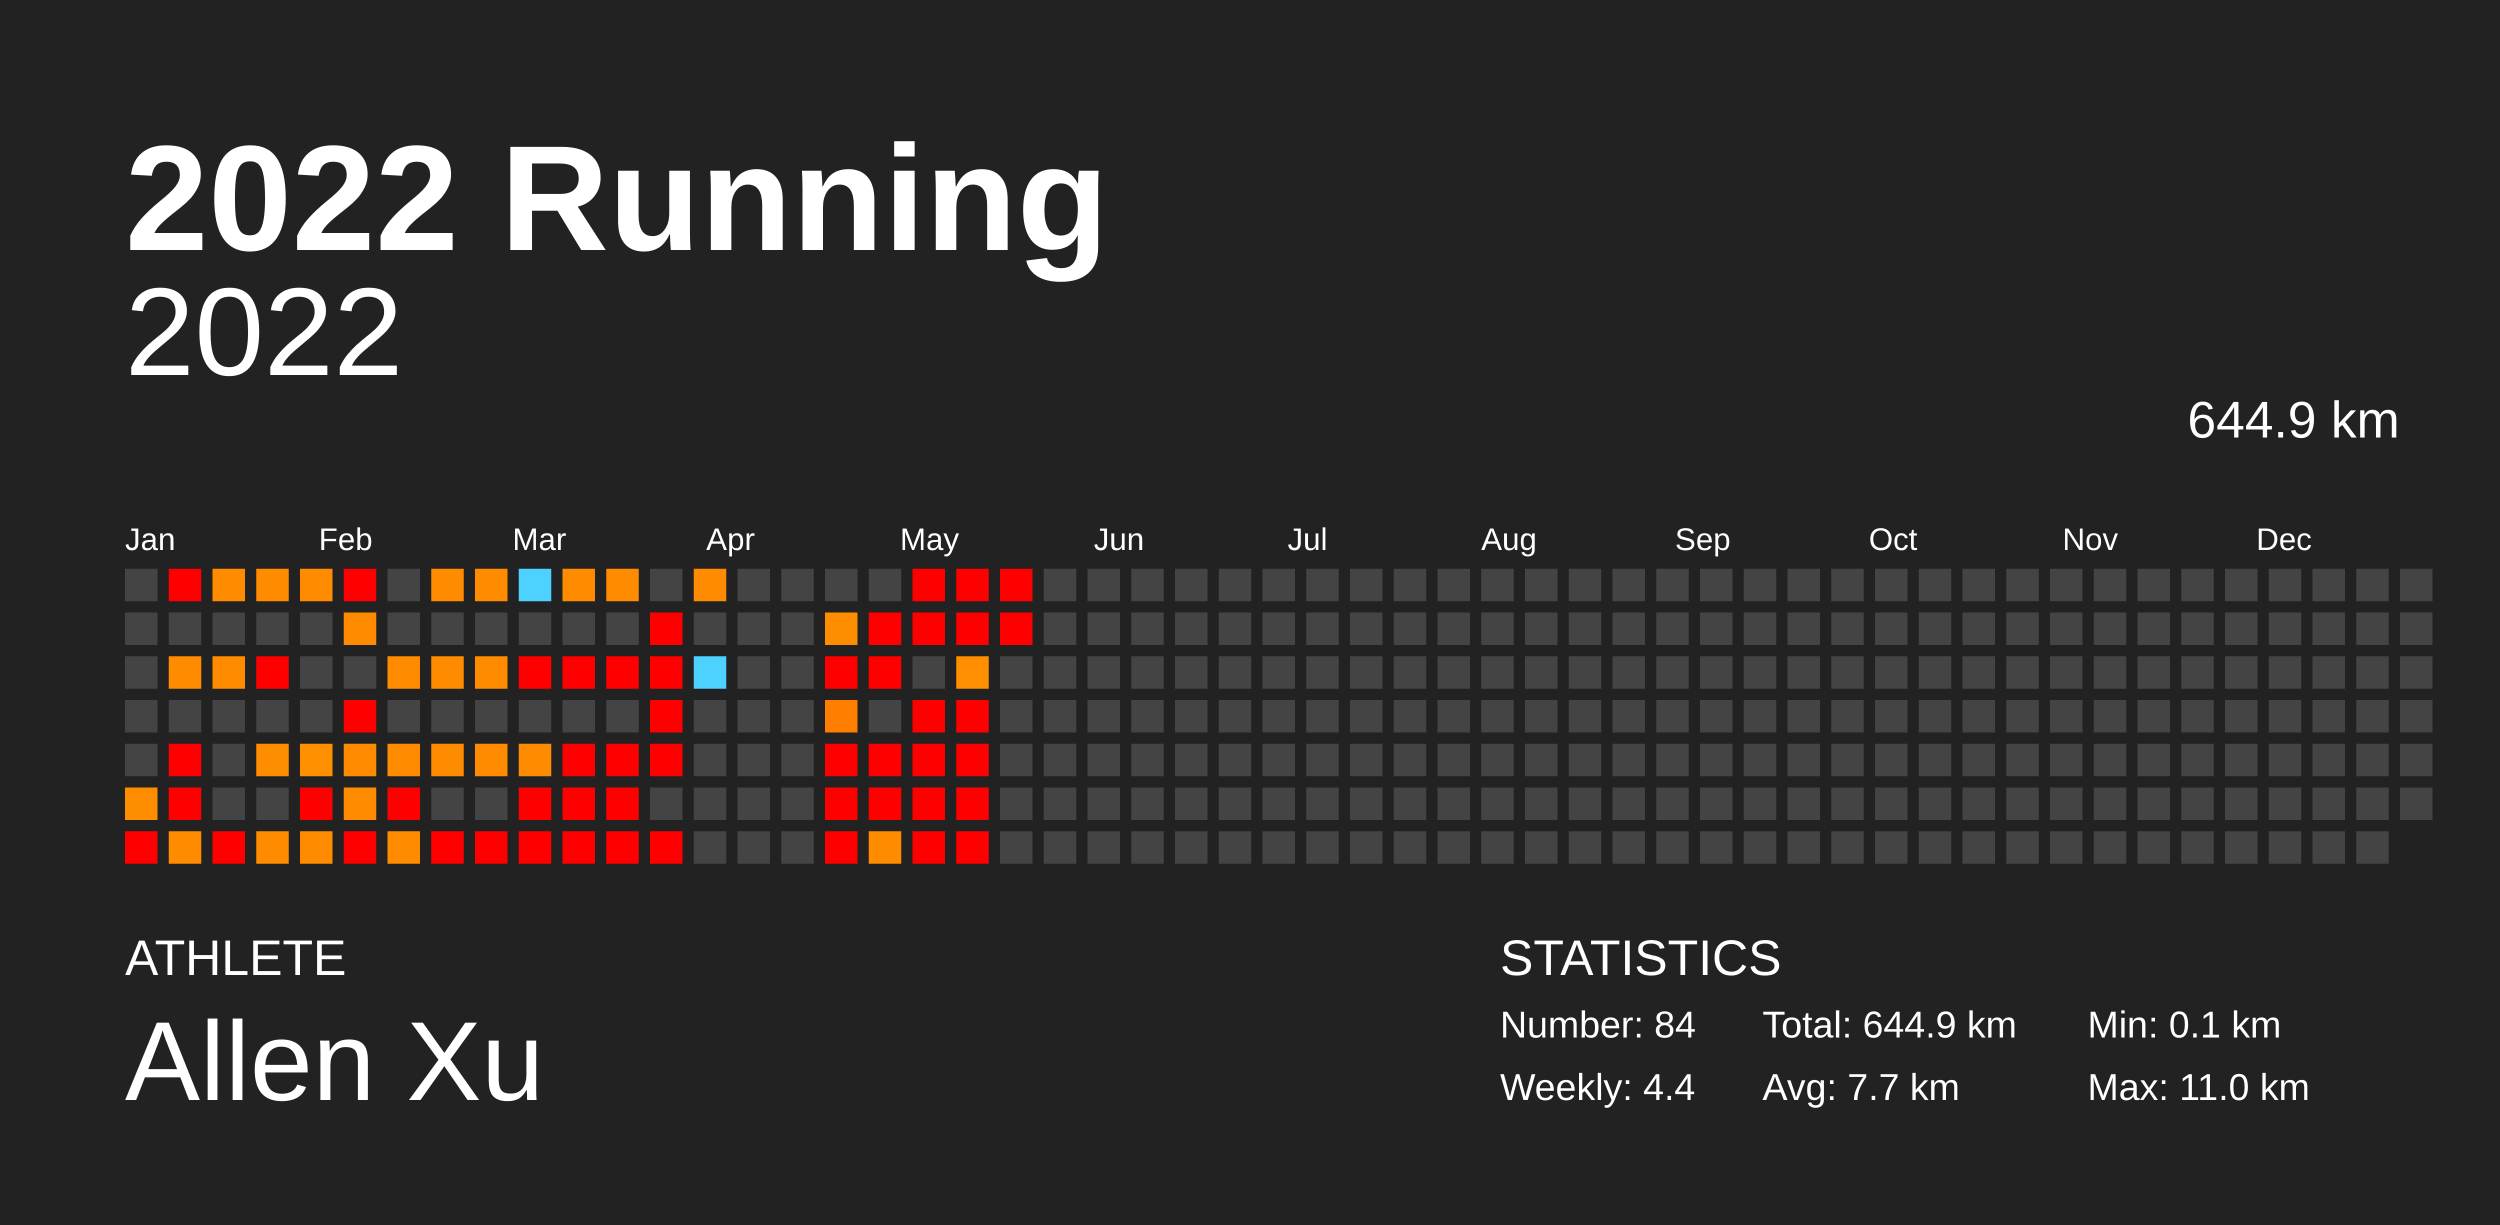
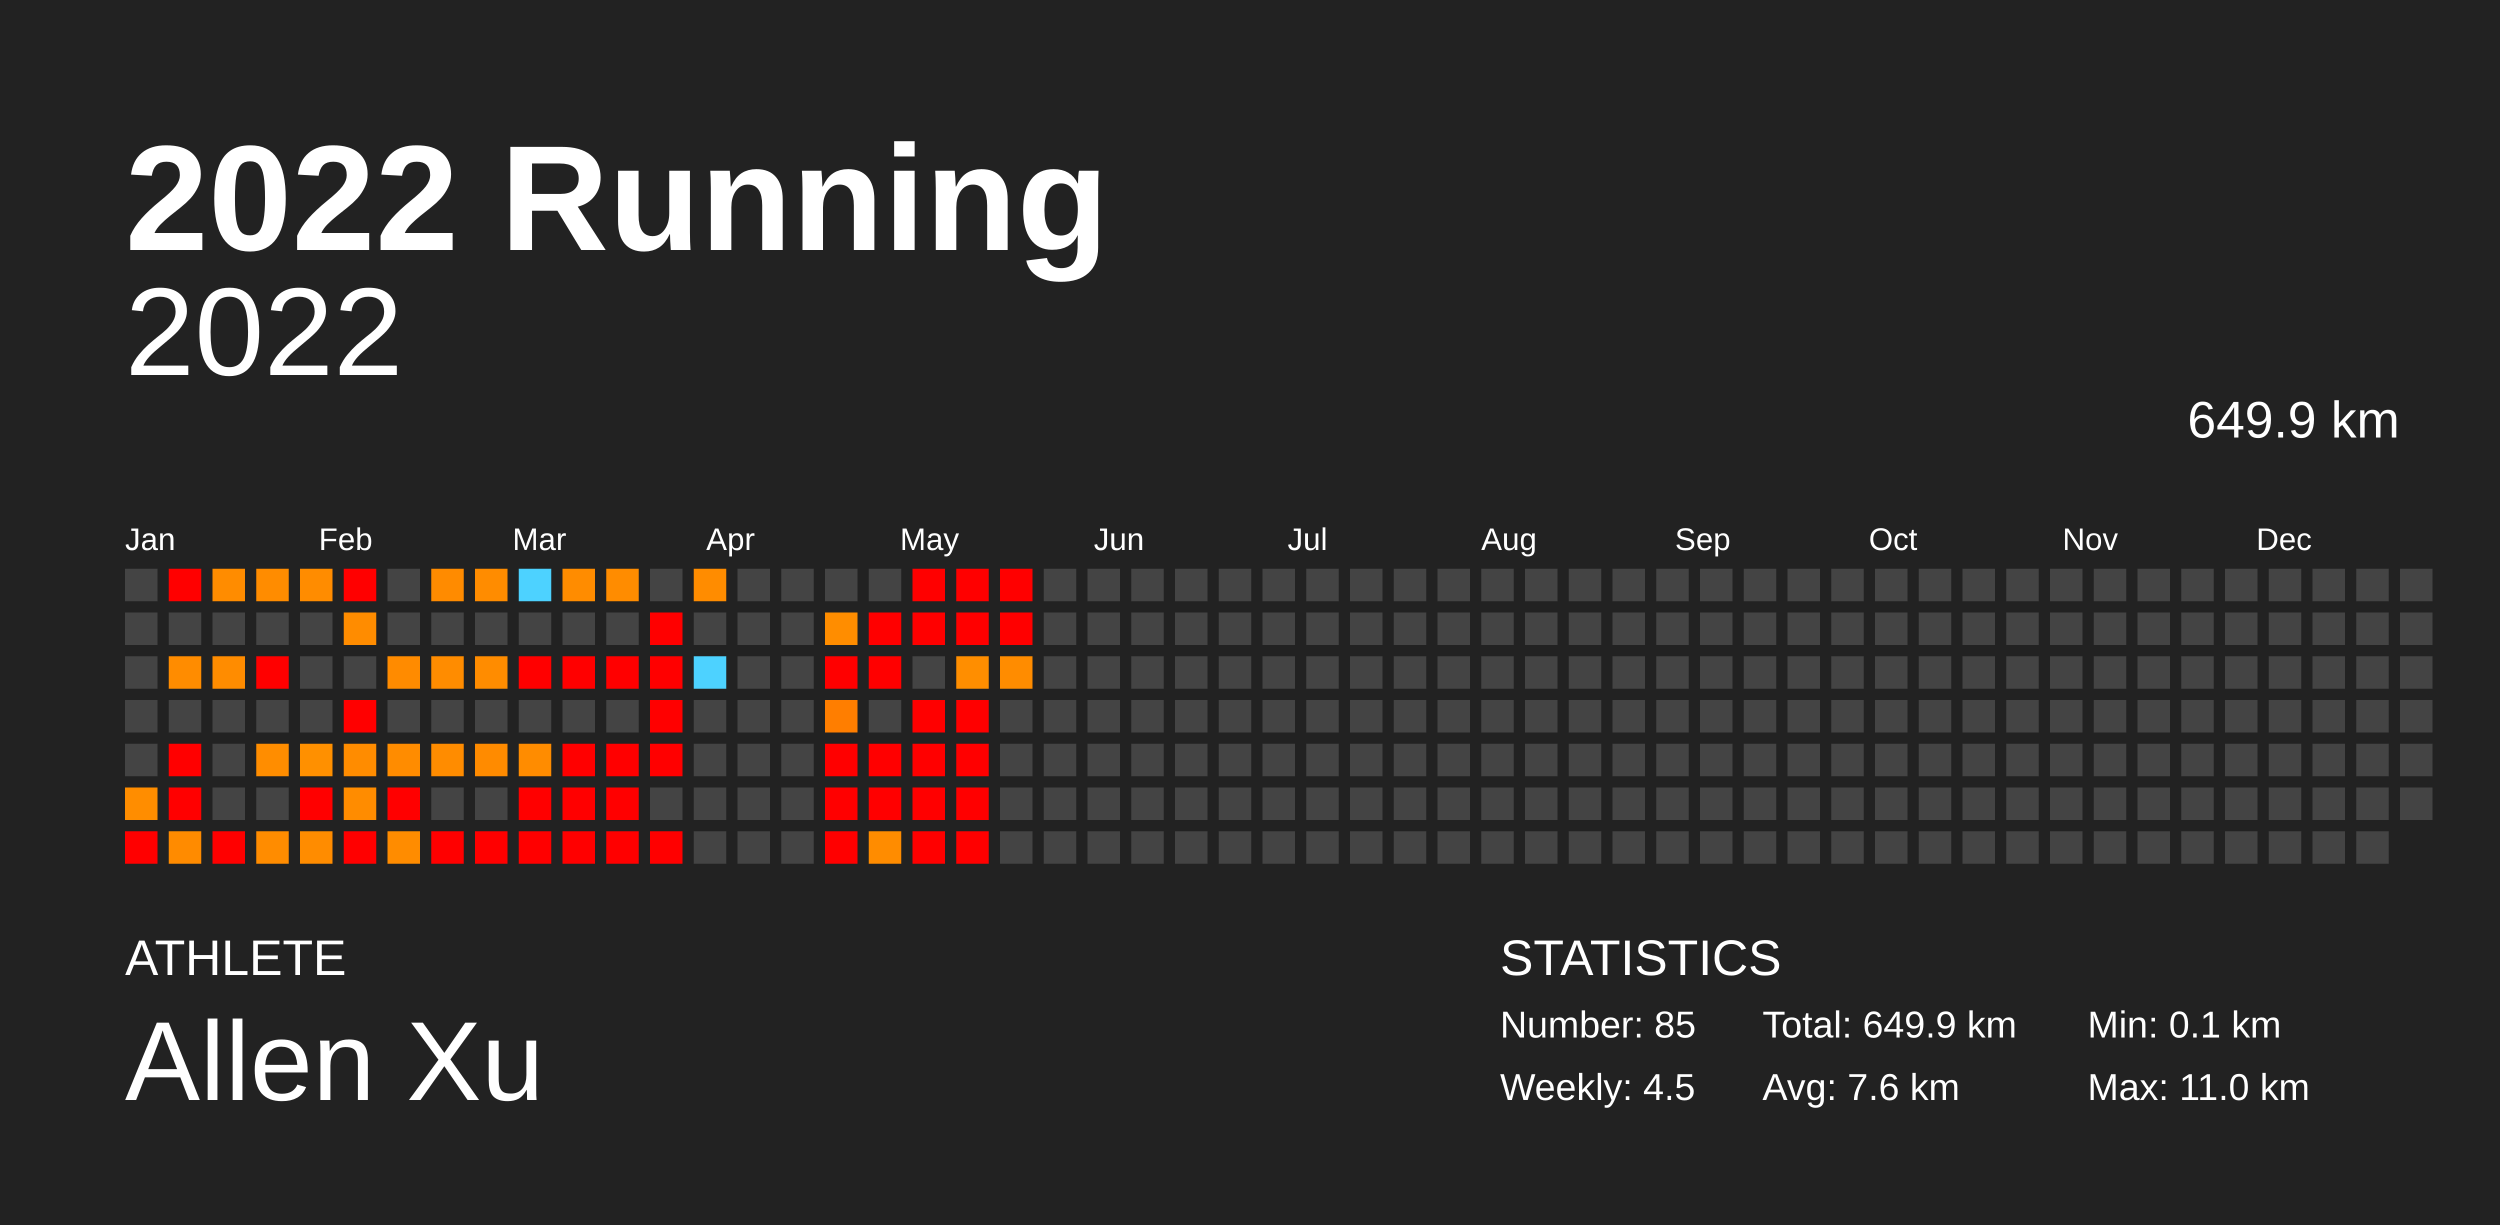
<svg xmlns="http://www.w3.org/2000/svg" baseProfile="full" height="98mm" version="1.1" viewBox="0,0,200,98" width="200mm">
  <defs />
  <rect fill="#222222" height="98" width="200" x="0" y="0" />
  <text fill="#FFFFFF" style="font-size:12px; font-family:Arial; font-weight:bold;" x="10" y="20">2022 Running</text>
  <text fill="#FFFFFF" style="font-size:4px; font-family:Arial" x="10" y="78">ATHLETE</text>
  <text fill="#FFFFFF" style="font-size:9px; font-family:Arial" x="10" y="88">Allen Xu</text>
  <text fill="#FFFFFF" style="font-size:4px; font-family:Arial" x="120" y="78">STATISTICS</text>
-   <text fill="#FFFFFF" style="font-size:3px; font-family:Arial" x="120" y="83">Number: 84</text>
-   <text fill="#FFFFFF" style="font-size:3px; font-family:Arial" x="120" y="88">Weekly: 4.4</text>
-   <text fill="#FFFFFF" style="font-size:3px; font-family:Arial" x="141" y="83">Total: 644.9 km</text>
-   <text fill="#FFFFFF" style="font-size:3px; font-family:Arial" x="141" y="88">Avg: 7.7 km</text>
+   <text fill="#FFFFFF" style="font-size:3px; font-family:Arial" x="120" y="83">Number: 85</text>
+   <text fill="#FFFFFF" style="font-size:3px; font-family:Arial" x="120" y="88">Weekly: 4.5</text>
+   <text fill="#FFFFFF" style="font-size:3px; font-family:Arial" x="141" y="83">Total: 649.9 km</text>
+   <text fill="#FFFFFF" style="font-size:3px; font-family:Arial" x="141" y="88">Avg: 7.6 km</text>
  <text fill="#FFFFFF" style="font-size:3px; font-family:Arial" x="167" y="83">Min: 0.1 km</text>
  <text fill="#FFFFFF" style="font-size:3px; font-family:Arial" x="167" y="88">Max: 11.0 km</text>
  <text alignment-baseline="hanging" fill="#FFFFFF" style="font-size:10.0px; font-family:Arial;" x="10" y="30">2022</text>
-   <text alignment-baseline="hanging" fill="#FFFFFF" style="font-size:4.125px; font-family:Arial;" x="175" y="35">644.9 km</text>
+   <text alignment-baseline="hanging" fill="#FFFFFF" style="font-size:4.125px; font-family:Arial;" x="175" y="35">649.9 km</text>
  <text fill="#FFFFFF" style="font-size:2.5px; font-family:Arial" x="10.0" y="44">Jan</text>
  <text fill="#FFFFFF" style="font-size:2.5px; font-family:Arial" x="25.5" y="44">Feb</text>
  <text fill="#FFFFFF" style="font-size:2.5px; font-family:Arial" x="41.0" y="44">Mar</text>
  <text fill="#FFFFFF" style="font-size:2.5px; font-family:Arial" x="56.5" y="44">Apr</text>
  <text fill="#FFFFFF" style="font-size:2.5px; font-family:Arial" x="72.0" y="44">May</text>
  <text fill="#FFFFFF" style="font-size:2.5px; font-family:Arial" x="87.5" y="44">Jun</text>
  <text fill="#FFFFFF" style="font-size:2.5px; font-family:Arial" x="103.0" y="44">Jul</text>
  <text fill="#FFFFFF" style="font-size:2.5px; font-family:Arial" x="118.5" y="44">Aug</text>
  <text fill="#FFFFFF" style="font-size:2.5px; font-family:Arial" x="134.0" y="44">Sep</text>
  <text fill="#FFFFFF" style="font-size:2.5px; font-family:Arial" x="149.5" y="44">Oct</text>
  <text fill="#FFFFFF" style="font-size:2.5px; font-family:Arial" x="165.0" y="44">Nov</text>
  <text fill="#FFFFFF" style="font-size:2.5px; font-family:Arial" x="180.5" y="44">Dec</text>
  <rect fill="#444444" height="2.6" width="2.6" x="10.0" y="45.5" />
  <rect fill="#444444" height="2.6" width="2.6" x="10.0" y="49.0" />
  <rect fill="#444444" height="2.6" width="2.6" x="10.0" y="52.5" />
  <rect fill="#444444" height="2.6" width="2.6" x="10.0" y="56.0" />
  <rect fill="#444444" height="2.6" width="2.6" x="10.0" y="59.5" />
  <rect fill="#ff8d00" height="2.6" width="2.6" x="10.0" y="63.0" />
  <rect fill="red" height="2.6" width="2.6" x="10.0" y="66.5" />
  <rect fill="red" height="2.6" width="2.6" x="13.5" y="45.5" />
  <rect fill="#444444" height="2.6" width="2.6" x="13.5" y="49.0" />
  <rect fill="#ff8c00" height="2.6" width="2.6" x="13.5" y="52.5" />
  <rect fill="#444444" height="2.6" width="2.6" x="13.5" y="56.0" />
  <rect fill="red" height="2.6" width="2.6" x="13.5" y="59.5" />
  <rect fill="red" height="2.6" width="2.6" x="13.5" y="63.0" />
  <rect fill="#ff8b00" height="2.6" width="2.6" x="13.5" y="66.5" />
  <rect fill="#ff8c00" height="2.6" width="2.6" x="17.0" y="45.5" />
  <rect fill="#444444" height="2.6" width="2.6" x="17.0" y="49.0" />
  <rect fill="#ff8c00" height="2.6" width="2.6" x="17.0" y="52.5" />
  <rect fill="#444444" height="2.6" width="2.6" x="17.0" y="56.0" />
  <rect fill="#444444" height="2.6" width="2.6" x="17.0" y="59.5" />
  <rect fill="#444444" height="2.6" width="2.6" x="17.0" y="63.0" />
  <rect fill="red" height="2.6" width="2.6" x="17.0" y="66.5" />
  <rect fill="#ff8c00" height="2.6" width="2.6" x="20.5" y="45.5" />
  <rect fill="#444444" height="2.6" width="2.6" x="20.5" y="49.0" />
  <rect fill="red" height="2.6" width="2.6" x="20.5" y="52.5" />
  <rect fill="#444444" height="2.6" width="2.6" x="20.5" y="56.0" />
  <rect fill="#ff8d00" height="2.6" width="2.6" x="20.5" y="59.5" />
  <rect fill="#444444" height="2.6" width="2.6" x="20.5" y="63.0" />
  <rect fill="#ff8c00" height="2.6" width="2.6" x="20.5" y="66.5" />
  <rect fill="#ff8c00" height="2.6" width="2.6" x="24.0" y="45.5" />
  <rect fill="#444444" height="2.6" width="2.6" x="24.0" y="49.0" />
  <rect fill="#444444" height="2.6" width="2.6" x="24.0" y="52.5" />
  <rect fill="#444444" height="2.6" width="2.6" x="24.0" y="56.0" />
  <rect fill="#ff9000" height="2.6" width="2.6" x="24.0" y="59.5" />
  <rect fill="red" height="2.6" width="2.6" x="24.0" y="63.0" />
  <rect fill="#ff8c00" height="2.6" width="2.6" x="24.0" y="66.5" />
  <rect fill="red" height="2.6" width="2.6" x="27.5" y="45.5" />
  <rect fill="#ff8c00" height="2.6" width="2.6" x="27.5" y="49.0" />
  <rect fill="#444444" height="2.6" width="2.6" x="27.5" y="52.5" />
  <rect fill="red" height="2.6" width="2.6" x="27.5" y="56.0" />
  <rect fill="#ff8c00" height="2.6" width="2.6" x="27.5" y="59.5" />
  <rect fill="#ff8c00" height="2.6" width="2.6" x="27.5" y="63.0" />
  <rect fill="red" height="2.6" width="2.6" x="27.5" y="66.5" />
  <rect fill="#444444" height="2.6" width="2.6" x="31.0" y="45.5" />
  <rect fill="#444444" height="2.6" width="2.6" x="31.0" y="49.0" />
  <rect fill="#ff8b00" height="2.6" width="2.6" x="31.0" y="52.5" />
  <rect fill="#444444" height="2.6" width="2.6" x="31.0" y="56.0" />
  <rect fill="#ff8c00" height="2.6" width="2.6" x="31.0" y="59.5" />
  <rect fill="red" height="2.6" width="2.6" x="31.0" y="63.0" />
  <rect fill="#ff8c00" height="2.6" width="2.6" x="31.0" y="66.5" />
  <rect fill="#ff8b00" height="2.6" width="2.6" x="34.5" y="45.5" />
  <rect fill="#444444" height="2.6" width="2.6" x="34.5" y="49.0" />
  <rect fill="#ff8c00" height="2.6" width="2.6" x="34.5" y="52.5" />
  <rect fill="#444444" height="2.6" width="2.6" x="34.5" y="56.0" />
  <rect fill="#ff8c00" height="2.6" width="2.6" x="34.5" y="59.5" />
  <rect fill="#444444" height="2.6" width="2.6" x="34.5" y="63.0" />
  <rect fill="red" height="2.6" width="2.6" x="34.5" y="66.5" />
  <rect fill="#ff8c00" height="2.6" width="2.6" x="38.0" y="45.5" />
  <rect fill="#444444" height="2.6" width="2.6" x="38.0" y="49.0" />
  <rect fill="#ff8c00" height="2.6" width="2.6" x="38.0" y="52.5" />
  <rect fill="#444444" height="2.6" width="2.6" x="38.0" y="56.0" />
  <rect fill="#ff8b00" height="2.6" width="2.6" x="38.0" y="59.5" />
  <rect fill="#444444" height="2.6" width="2.6" x="38.0" y="63.0" />
  <rect fill="red" height="2.6" width="2.6" x="38.0" y="66.5" />
  <rect fill="#4dd2ff" height="2.6" width="2.6" x="41.5" y="45.5" />
  <rect fill="#444444" height="2.6" width="2.6" x="41.5" y="49.0" />
  <rect fill="red" height="2.6" width="2.6" x="41.5" y="52.5" />
  <rect fill="#444444" height="2.6" width="2.6" x="41.5" y="56.0" />
  <rect fill="#ff8c00" height="2.6" width="2.6" x="41.5" y="59.5" />
  <rect fill="red" height="2.6" width="2.6" x="41.5" y="63.0" />
  <rect fill="red" height="2.6" width="2.6" x="41.5" y="66.5" />
  <rect fill="#ff8c00" height="2.6" width="2.6" x="45.0" y="45.5" />
  <rect fill="#444444" height="2.6" width="2.6" x="45.0" y="49.0" />
  <rect fill="red" height="2.6" width="2.6" x="45.0" y="52.5" />
  <rect fill="#444444" height="2.6" width="2.6" x="45.0" y="56.0" />
  <rect fill="red" height="2.6" width="2.6" x="45.0" y="59.5" />
  <rect fill="red" height="2.6" width="2.6" x="45.0" y="63.0" />
  <rect fill="red" height="2.6" width="2.6" x="45.0" y="66.5" />
  <rect fill="#ff8c00" height="2.6" width="2.6" x="48.5" y="45.5" />
  <rect fill="#444444" height="2.6" width="2.6" x="48.5" y="49.0" />
  <rect fill="red" height="2.6" width="2.6" x="48.5" y="52.5" />
  <rect fill="#444444" height="2.6" width="2.6" x="48.5" y="56.0" />
  <rect fill="red" height="2.6" width="2.6" x="48.5" y="59.5" />
  <rect fill="red" height="2.6" width="2.6" x="48.5" y="63.0" />
  <rect fill="red" height="2.6" width="2.6" x="48.5" y="66.5" />
  <rect fill="#444444" height="2.6" width="2.6" x="52.0" y="45.5" />
  <rect fill="red" height="2.6" width="2.6" x="52.0" y="49.0" />
  <rect fill="red" height="2.6" width="2.6" x="52.0" y="52.5" />
  <rect fill="red" height="2.6" width="2.6" x="52.0" y="56.0" />
  <rect fill="red" height="2.6" width="2.6" x="52.0" y="59.5" />
  <rect fill="#444444" height="2.6" width="2.6" x="52.0" y="63.0" />
  <rect fill="red" height="2.6" width="2.6" x="52.0" y="66.5" />
  <rect fill="#ff8c00" height="2.6" width="2.6" x="55.5" y="45.5" />
  <rect fill="#444444" height="2.6" width="2.6" x="55.5" y="49.0" />
  <rect fill="#4dd2ff" height="2.6" width="2.6" x="55.5" y="52.5" />
  <rect fill="#444444" height="2.6" width="2.6" x="55.5" y="56.0" />
  <rect fill="#444444" height="2.6" width="2.6" x="55.5" y="59.5" />
  <rect fill="#444444" height="2.6" width="2.6" x="55.5" y="63.0" />
  <rect fill="#444444" height="2.6" width="2.6" x="55.5" y="66.5" />
  <rect fill="#444444" height="2.6" width="2.6" x="59.0" y="45.5" />
  <rect fill="#444444" height="2.6" width="2.6" x="59.0" y="49.0" />
  <rect fill="#444444" height="2.6" width="2.6" x="59.0" y="52.5" />
  <rect fill="#444444" height="2.6" width="2.6" x="59.0" y="56.0" />
  <rect fill="#444444" height="2.6" width="2.6" x="59.0" y="59.5" />
  <rect fill="#444444" height="2.6" width="2.6" x="59.0" y="63.0" />
  <rect fill="#444444" height="2.6" width="2.6" x="59.0" y="66.5" />
  <rect fill="#444444" height="2.6" width="2.6" x="62.5" y="45.5" />
  <rect fill="#444444" height="2.6" width="2.6" x="62.5" y="49.0" />
  <rect fill="#444444" height="2.6" width="2.6" x="62.5" y="52.5" />
  <rect fill="#444444" height="2.6" width="2.6" x="62.5" y="56.0" />
  <rect fill="#444444" height="2.6" width="2.6" x="62.5" y="59.5" />
  <rect fill="#444444" height="2.6" width="2.6" x="62.5" y="63.0" />
  <rect fill="#444444" height="2.6" width="2.6" x="62.5" y="66.5" />
  <rect fill="#444444" height="2.6" width="2.6" x="66.0" y="45.5" />
  <rect fill="#ff8d00" height="2.6" width="2.6" x="66.0" y="49.0" />
  <rect fill="red" height="2.6" width="2.6" x="66.0" y="52.5" />
  <rect fill="#ff7e00" height="2.6" width="2.6" x="66.0" y="56.0" />
  <rect fill="red" height="2.6" width="2.6" x="66.0" y="59.5" />
  <rect fill="red" height="2.6" width="2.6" x="66.0" y="63.0" />
  <rect fill="red" height="2.6" width="2.6" x="66.0" y="66.5" />
  <rect fill="#444444" height="2.6" width="2.6" x="69.5" y="45.5" />
  <rect fill="red" height="2.6" width="2.6" x="69.5" y="49.0" />
  <rect fill="red" height="2.6" width="2.6" x="69.5" y="52.5" />
  <rect fill="#444444" height="2.6" width="2.6" x="69.5" y="56.0" />
  <rect fill="red" height="2.6" width="2.6" x="69.5" y="59.5" />
  <rect fill="red" height="2.6" width="2.6" x="69.5" y="63.0" />
  <rect fill="#ff8c00" height="2.6" width="2.6" x="69.5" y="66.5" />
  <rect fill="red" height="2.6" width="2.6" x="73.0" y="45.5" />
  <rect fill="red" height="2.6" width="2.6" x="73.0" y="49.0" />
  <rect fill="#444444" height="2.6" width="2.6" x="73.0" y="52.5" />
  <rect fill="red" height="2.6" width="2.6" x="73.0" y="56.0" />
  <rect fill="red" height="2.6" width="2.6" x="73.0" y="59.5" />
  <rect fill="red" height="2.6" width="2.6" x="73.0" y="63.0" />
  <rect fill="red" height="2.6" width="2.6" x="73.0" y="66.5" />
  <rect fill="red" height="2.6" width="2.6" x="76.5" y="45.5" />
  <rect fill="red" height="2.6" width="2.6" x="76.5" y="49.0" />
  <rect fill="#ff8e00" height="2.6" width="2.6" x="76.5" y="52.5" />
  <rect fill="red" height="2.6" width="2.6" x="76.5" y="56.0" />
  <rect fill="red" height="2.6" width="2.6" x="76.5" y="59.5" />
  <rect fill="red" height="2.6" width="2.6" x="76.5" y="63.0" />
  <rect fill="red" height="2.6" width="2.6" x="76.5" y="66.5" />
  <rect fill="red" height="2.6" width="2.6" x="80.0" y="45.5" />
  <rect fill="red" height="2.6" width="2.6" x="80.0" y="49.0" />
-   <rect fill="#444444" height="2.6" width="2.6" x="80.0" y="52.5" />
+   <rect fill="#ff8c00" height="2.6" width="2.6" x="80.0" y="52.5" />
  <rect fill="#444444" height="2.6" width="2.6" x="80.0" y="56.0" />
  <rect fill="#444444" height="2.6" width="2.6" x="80.0" y="59.5" />
  <rect fill="#444444" height="2.6" width="2.6" x="80.0" y="63.0" />
  <rect fill="#444444" height="2.6" width="2.6" x="80.0" y="66.5" />
  <rect fill="#444444" height="2.6" width="2.6" x="83.5" y="45.5" />
  <rect fill="#444444" height="2.6" width="2.6" x="83.5" y="49.0" />
  <rect fill="#444444" height="2.6" width="2.6" x="83.5" y="52.5" />
  <rect fill="#444444" height="2.6" width="2.6" x="83.5" y="56.0" />
  <rect fill="#444444" height="2.6" width="2.6" x="83.5" y="59.5" />
  <rect fill="#444444" height="2.6" width="2.6" x="83.5" y="63.0" />
  <rect fill="#444444" height="2.6" width="2.6" x="83.5" y="66.5" />
  <rect fill="#444444" height="2.6" width="2.6" x="87.0" y="45.5" />
  <rect fill="#444444" height="2.6" width="2.6" x="87.0" y="49.0" />
  <rect fill="#444444" height="2.6" width="2.6" x="87.0" y="52.5" />
  <rect fill="#444444" height="2.6" width="2.6" x="87.0" y="56.0" />
  <rect fill="#444444" height="2.6" width="2.6" x="87.0" y="59.5" />
  <rect fill="#444444" height="2.6" width="2.6" x="87.0" y="63.0" />
  <rect fill="#444444" height="2.6" width="2.6" x="87.0" y="66.5" />
  <rect fill="#444444" height="2.6" width="2.6" x="90.5" y="45.5" />
  <rect fill="#444444" height="2.6" width="2.6" x="90.5" y="49.0" />
  <rect fill="#444444" height="2.6" width="2.6" x="90.5" y="52.5" />
  <rect fill="#444444" height="2.6" width="2.6" x="90.5" y="56.0" />
  <rect fill="#444444" height="2.6" width="2.6" x="90.5" y="59.5" />
  <rect fill="#444444" height="2.6" width="2.6" x="90.5" y="63.0" />
  <rect fill="#444444" height="2.6" width="2.6" x="90.5" y="66.5" />
  <rect fill="#444444" height="2.6" width="2.6" x="94.0" y="45.5" />
  <rect fill="#444444" height="2.6" width="2.6" x="94.0" y="49.0" />
  <rect fill="#444444" height="2.6" width="2.6" x="94.0" y="52.5" />
  <rect fill="#444444" height="2.6" width="2.6" x="94.0" y="56.0" />
  <rect fill="#444444" height="2.6" width="2.6" x="94.0" y="59.5" />
  <rect fill="#444444" height="2.6" width="2.6" x="94.0" y="63.0" />
  <rect fill="#444444" height="2.6" width="2.6" x="94.0" y="66.5" />
  <rect fill="#444444" height="2.6" width="2.6" x="97.5" y="45.5" />
  <rect fill="#444444" height="2.6" width="2.6" x="97.5" y="49.0" />
  <rect fill="#444444" height="2.6" width="2.6" x="97.5" y="52.5" />
  <rect fill="#444444" height="2.6" width="2.6" x="97.5" y="56.0" />
  <rect fill="#444444" height="2.6" width="2.6" x="97.5" y="59.5" />
  <rect fill="#444444" height="2.6" width="2.6" x="97.5" y="63.0" />
  <rect fill="#444444" height="2.6" width="2.6" x="97.5" y="66.5" />
  <rect fill="#444444" height="2.6" width="2.6" x="101.0" y="45.5" />
  <rect fill="#444444" height="2.6" width="2.6" x="101.0" y="49.0" />
  <rect fill="#444444" height="2.6" width="2.6" x="101.0" y="52.5" />
  <rect fill="#444444" height="2.6" width="2.6" x="101.0" y="56.0" />
  <rect fill="#444444" height="2.6" width="2.6" x="101.0" y="59.5" />
  <rect fill="#444444" height="2.6" width="2.6" x="101.0" y="63.0" />
  <rect fill="#444444" height="2.6" width="2.6" x="101.0" y="66.5" />
  <rect fill="#444444" height="2.6" width="2.6" x="104.5" y="45.5" />
  <rect fill="#444444" height="2.6" width="2.6" x="104.5" y="49.0" />
  <rect fill="#444444" height="2.6" width="2.6" x="104.5" y="52.5" />
  <rect fill="#444444" height="2.6" width="2.6" x="104.5" y="56.0" />
  <rect fill="#444444" height="2.6" width="2.6" x="104.5" y="59.5" />
  <rect fill="#444444" height="2.6" width="2.6" x="104.5" y="63.0" />
  <rect fill="#444444" height="2.6" width="2.6" x="104.5" y="66.5" />
  <rect fill="#444444" height="2.6" width="2.6" x="108.0" y="45.5" />
  <rect fill="#444444" height="2.6" width="2.6" x="108.0" y="49.0" />
  <rect fill="#444444" height="2.6" width="2.6" x="108.0" y="52.5" />
  <rect fill="#444444" height="2.6" width="2.6" x="108.0" y="56.0" />
  <rect fill="#444444" height="2.6" width="2.6" x="108.0" y="59.5" />
  <rect fill="#444444" height="2.6" width="2.6" x="108.0" y="63.0" />
  <rect fill="#444444" height="2.6" width="2.6" x="108.0" y="66.5" />
  <rect fill="#444444" height="2.6" width="2.6" x="111.5" y="45.5" />
  <rect fill="#444444" height="2.6" width="2.6" x="111.5" y="49.0" />
  <rect fill="#444444" height="2.6" width="2.6" x="111.5" y="52.5" />
  <rect fill="#444444" height="2.6" width="2.6" x="111.5" y="56.0" />
  <rect fill="#444444" height="2.6" width="2.6" x="111.5" y="59.5" />
  <rect fill="#444444" height="2.6" width="2.6" x="111.5" y="63.0" />
  <rect fill="#444444" height="2.6" width="2.6" x="111.5" y="66.5" />
  <rect fill="#444444" height="2.6" width="2.6" x="115.0" y="45.5" />
  <rect fill="#444444" height="2.6" width="2.6" x="115.0" y="49.0" />
  <rect fill="#444444" height="2.6" width="2.6" x="115.0" y="52.5" />
  <rect fill="#444444" height="2.6" width="2.6" x="115.0" y="56.0" />
  <rect fill="#444444" height="2.6" width="2.6" x="115.0" y="59.5" />
  <rect fill="#444444" height="2.6" width="2.6" x="115.0" y="63.0" />
  <rect fill="#444444" height="2.6" width="2.6" x="115.0" y="66.5" />
  <rect fill="#444444" height="2.6" width="2.6" x="118.5" y="45.5" />
  <rect fill="#444444" height="2.6" width="2.6" x="118.5" y="49.0" />
  <rect fill="#444444" height="2.6" width="2.6" x="118.5" y="52.5" />
  <rect fill="#444444" height="2.6" width="2.6" x="118.5" y="56.0" />
  <rect fill="#444444" height="2.6" width="2.6" x="118.5" y="59.5" />
  <rect fill="#444444" height="2.6" width="2.6" x="118.5" y="63.0" />
  <rect fill="#444444" height="2.6" width="2.6" x="118.5" y="66.5" />
  <rect fill="#444444" height="2.6" width="2.6" x="122.0" y="45.5" />
  <rect fill="#444444" height="2.6" width="2.6" x="122.0" y="49.0" />
  <rect fill="#444444" height="2.6" width="2.6" x="122.0" y="52.5" />
  <rect fill="#444444" height="2.6" width="2.6" x="122.0" y="56.0" />
  <rect fill="#444444" height="2.6" width="2.6" x="122.0" y="59.5" />
  <rect fill="#444444" height="2.6" width="2.6" x="122.0" y="63.0" />
  <rect fill="#444444" height="2.6" width="2.6" x="122.0" y="66.5" />
  <rect fill="#444444" height="2.6" width="2.6" x="125.5" y="45.5" />
  <rect fill="#444444" height="2.6" width="2.6" x="125.5" y="49.0" />
  <rect fill="#444444" height="2.6" width="2.6" x="125.5" y="52.5" />
  <rect fill="#444444" height="2.6" width="2.6" x="125.5" y="56.0" />
  <rect fill="#444444" height="2.6" width="2.6" x="125.5" y="59.5" />
  <rect fill="#444444" height="2.6" width="2.6" x="125.5" y="63.0" />
  <rect fill="#444444" height="2.6" width="2.6" x="125.5" y="66.5" />
  <rect fill="#444444" height="2.6" width="2.6" x="129.0" y="45.5" />
  <rect fill="#444444" height="2.6" width="2.6" x="129.0" y="49.0" />
  <rect fill="#444444" height="2.6" width="2.6" x="129.0" y="52.5" />
  <rect fill="#444444" height="2.6" width="2.6" x="129.0" y="56.0" />
  <rect fill="#444444" height="2.6" width="2.6" x="129.0" y="59.5" />
  <rect fill="#444444" height="2.6" width="2.6" x="129.0" y="63.0" />
  <rect fill="#444444" height="2.6" width="2.6" x="129.0" y="66.5" />
  <rect fill="#444444" height="2.6" width="2.6" x="132.5" y="45.5" />
  <rect fill="#444444" height="2.6" width="2.6" x="132.5" y="49.0" />
  <rect fill="#444444" height="2.6" width="2.6" x="132.5" y="52.5" />
  <rect fill="#444444" height="2.6" width="2.6" x="132.5" y="56.0" />
  <rect fill="#444444" height="2.6" width="2.6" x="132.5" y="59.5" />
  <rect fill="#444444" height="2.6" width="2.6" x="132.5" y="63.0" />
  <rect fill="#444444" height="2.6" width="2.6" x="132.5" y="66.5" />
  <rect fill="#444444" height="2.6" width="2.6" x="136.0" y="45.5" />
  <rect fill="#444444" height="2.6" width="2.6" x="136.0" y="49.0" />
  <rect fill="#444444" height="2.6" width="2.6" x="136.0" y="52.5" />
  <rect fill="#444444" height="2.6" width="2.6" x="136.0" y="56.0" />
  <rect fill="#444444" height="2.6" width="2.6" x="136.0" y="59.5" />
  <rect fill="#444444" height="2.6" width="2.6" x="136.0" y="63.0" />
  <rect fill="#444444" height="2.6" width="2.6" x="136.0" y="66.5" />
  <rect fill="#444444" height="2.6" width="2.6" x="139.5" y="45.5" />
  <rect fill="#444444" height="2.6" width="2.6" x="139.5" y="49.0" />
  <rect fill="#444444" height="2.6" width="2.6" x="139.5" y="52.5" />
  <rect fill="#444444" height="2.6" width="2.6" x="139.5" y="56.0" />
  <rect fill="#444444" height="2.6" width="2.6" x="139.5" y="59.5" />
  <rect fill="#444444" height="2.6" width="2.6" x="139.5" y="63.0" />
  <rect fill="#444444" height="2.6" width="2.6" x="139.5" y="66.5" />
  <rect fill="#444444" height="2.6" width="2.6" x="143.0" y="45.5" />
  <rect fill="#444444" height="2.6" width="2.6" x="143.0" y="49.0" />
  <rect fill="#444444" height="2.6" width="2.6" x="143.0" y="52.5" />
  <rect fill="#444444" height="2.6" width="2.6" x="143.0" y="56.0" />
  <rect fill="#444444" height="2.6" width="2.6" x="143.0" y="59.5" />
  <rect fill="#444444" height="2.6" width="2.6" x="143.0" y="63.0" />
  <rect fill="#444444" height="2.6" width="2.6" x="143.0" y="66.5" />
  <rect fill="#444444" height="2.6" width="2.6" x="146.5" y="45.5" />
  <rect fill="#444444" height="2.6" width="2.6" x="146.5" y="49.0" />
  <rect fill="#444444" height="2.6" width="2.6" x="146.5" y="52.5" />
  <rect fill="#444444" height="2.6" width="2.6" x="146.5" y="56.0" />
  <rect fill="#444444" height="2.6" width="2.6" x="146.5" y="59.5" />
  <rect fill="#444444" height="2.6" width="2.6" x="146.5" y="63.0" />
  <rect fill="#444444" height="2.6" width="2.6" x="146.5" y="66.5" />
  <rect fill="#444444" height="2.6" width="2.6" x="150.0" y="45.5" />
  <rect fill="#444444" height="2.6" width="2.6" x="150.0" y="49.0" />
  <rect fill="#444444" height="2.6" width="2.6" x="150.0" y="52.5" />
  <rect fill="#444444" height="2.6" width="2.6" x="150.0" y="56.0" />
  <rect fill="#444444" height="2.6" width="2.6" x="150.0" y="59.5" />
  <rect fill="#444444" height="2.6" width="2.6" x="150.0" y="63.0" />
  <rect fill="#444444" height="2.6" width="2.6" x="150.0" y="66.5" />
  <rect fill="#444444" height="2.6" width="2.6" x="153.5" y="45.5" />
  <rect fill="#444444" height="2.6" width="2.6" x="153.5" y="49.0" />
  <rect fill="#444444" height="2.6" width="2.6" x="153.5" y="52.5" />
  <rect fill="#444444" height="2.6" width="2.6" x="153.5" y="56.0" />
  <rect fill="#444444" height="2.6" width="2.6" x="153.5" y="59.5" />
  <rect fill="#444444" height="2.6" width="2.6" x="153.5" y="63.0" />
  <rect fill="#444444" height="2.6" width="2.6" x="153.5" y="66.5" />
  <rect fill="#444444" height="2.6" width="2.6" x="157.0" y="45.5" />
  <rect fill="#444444" height="2.6" width="2.6" x="157.0" y="49.0" />
  <rect fill="#444444" height="2.6" width="2.6" x="157.0" y="52.5" />
  <rect fill="#444444" height="2.6" width="2.6" x="157.0" y="56.0" />
  <rect fill="#444444" height="2.6" width="2.6" x="157.0" y="59.5" />
  <rect fill="#444444" height="2.6" width="2.6" x="157.0" y="63.0" />
  <rect fill="#444444" height="2.6" width="2.6" x="157.0" y="66.5" />
  <rect fill="#444444" height="2.6" width="2.6" x="160.5" y="45.5" />
  <rect fill="#444444" height="2.6" width="2.6" x="160.5" y="49.0" />
  <rect fill="#444444" height="2.6" width="2.6" x="160.5" y="52.5" />
  <rect fill="#444444" height="2.6" width="2.6" x="160.5" y="56.0" />
  <rect fill="#444444" height="2.6" width="2.6" x="160.5" y="59.5" />
  <rect fill="#444444" height="2.6" width="2.6" x="160.5" y="63.0" />
  <rect fill="#444444" height="2.6" width="2.6" x="160.5" y="66.5" />
  <rect fill="#444444" height="2.6" width="2.6" x="164.0" y="45.5" />
  <rect fill="#444444" height="2.6" width="2.6" x="164.0" y="49.0" />
  <rect fill="#444444" height="2.6" width="2.6" x="164.0" y="52.5" />
  <rect fill="#444444" height="2.6" width="2.6" x="164.0" y="56.0" />
  <rect fill="#444444" height="2.6" width="2.6" x="164.0" y="59.5" />
  <rect fill="#444444" height="2.6" width="2.6" x="164.0" y="63.0" />
  <rect fill="#444444" height="2.6" width="2.6" x="164.0" y="66.5" />
  <rect fill="#444444" height="2.6" width="2.6" x="167.5" y="45.5" />
  <rect fill="#444444" height="2.6" width="2.6" x="167.5" y="49.0" />
  <rect fill="#444444" height="2.6" width="2.6" x="167.5" y="52.5" />
  <rect fill="#444444" height="2.6" width="2.6" x="167.5" y="56.0" />
  <rect fill="#444444" height="2.6" width="2.6" x="167.5" y="59.5" />
  <rect fill="#444444" height="2.6" width="2.6" x="167.5" y="63.0" />
  <rect fill="#444444" height="2.6" width="2.6" x="167.5" y="66.5" />
  <rect fill="#444444" height="2.6" width="2.6" x="171.0" y="45.5" />
  <rect fill="#444444" height="2.6" width="2.6" x="171.0" y="49.0" />
  <rect fill="#444444" height="2.6" width="2.6" x="171.0" y="52.5" />
  <rect fill="#444444" height="2.6" width="2.6" x="171.0" y="56.0" />
  <rect fill="#444444" height="2.6" width="2.6" x="171.0" y="59.5" />
  <rect fill="#444444" height="2.6" width="2.6" x="171.0" y="63.0" />
  <rect fill="#444444" height="2.6" width="2.6" x="171.0" y="66.5" />
  <rect fill="#444444" height="2.6" width="2.6" x="174.5" y="45.5" />
  <rect fill="#444444" height="2.6" width="2.6" x="174.5" y="49.0" />
  <rect fill="#444444" height="2.6" width="2.6" x="174.5" y="52.5" />
  <rect fill="#444444" height="2.6" width="2.6" x="174.5" y="56.0" />
  <rect fill="#444444" height="2.6" width="2.6" x="174.5" y="59.5" />
  <rect fill="#444444" height="2.6" width="2.6" x="174.5" y="63.0" />
  <rect fill="#444444" height="2.6" width="2.6" x="174.5" y="66.5" />
  <rect fill="#444444" height="2.6" width="2.6" x="178.0" y="45.5" />
  <rect fill="#444444" height="2.6" width="2.6" x="178.0" y="49.0" />
  <rect fill="#444444" height="2.6" width="2.6" x="178.0" y="52.5" />
  <rect fill="#444444" height="2.6" width="2.6" x="178.0" y="56.0" />
  <rect fill="#444444" height="2.6" width="2.6" x="178.0" y="59.5" />
  <rect fill="#444444" height="2.6" width="2.6" x="178.0" y="63.0" />
  <rect fill="#444444" height="2.6" width="2.6" x="178.0" y="66.5" />
  <rect fill="#444444" height="2.6" width="2.6" x="181.5" y="45.5" />
  <rect fill="#444444" height="2.6" width="2.6" x="181.5" y="49.0" />
  <rect fill="#444444" height="2.6" width="2.6" x="181.5" y="52.5" />
  <rect fill="#444444" height="2.6" width="2.6" x="181.5" y="56.0" />
  <rect fill="#444444" height="2.6" width="2.6" x="181.5" y="59.5" />
  <rect fill="#444444" height="2.6" width="2.6" x="181.5" y="63.0" />
  <rect fill="#444444" height="2.6" width="2.6" x="181.5" y="66.5" />
  <rect fill="#444444" height="2.6" width="2.6" x="185.0" y="45.5" />
  <rect fill="#444444" height="2.6" width="2.6" x="185.0" y="49.0" />
  <rect fill="#444444" height="2.6" width="2.6" x="185.0" y="52.5" />
  <rect fill="#444444" height="2.6" width="2.6" x="185.0" y="56.0" />
  <rect fill="#444444" height="2.6" width="2.6" x="185.0" y="59.5" />
  <rect fill="#444444" height="2.6" width="2.6" x="185.0" y="63.0" />
  <rect fill="#444444" height="2.6" width="2.6" x="185.0" y="66.5" />
  <rect fill="#444444" height="2.6" width="2.6" x="188.5" y="45.5" />
  <rect fill="#444444" height="2.6" width="2.6" x="188.5" y="49.0" />
  <rect fill="#444444" height="2.6" width="2.6" x="188.5" y="52.5" />
  <rect fill="#444444" height="2.6" width="2.6" x="188.5" y="56.0" />
  <rect fill="#444444" height="2.6" width="2.6" x="188.5" y="59.5" />
  <rect fill="#444444" height="2.6" width="2.6" x="188.5" y="63.0" />
  <rect fill="#444444" height="2.6" width="2.6" x="188.5" y="66.5" />
  <rect fill="#444444" height="2.6" width="2.6" x="192.0" y="45.5" />
  <rect fill="#444444" height="2.6" width="2.6" x="192.0" y="49.0" />
  <rect fill="#444444" height="2.6" width="2.6" x="192.0" y="52.5" />
  <rect fill="#444444" height="2.6" width="2.6" x="192.0" y="56.0" />
  <rect fill="#444444" height="2.6" width="2.6" x="192.0" y="59.5" />
  <rect fill="#444444" height="2.6" width="2.6" x="192.0" y="63.0" />
</svg>
